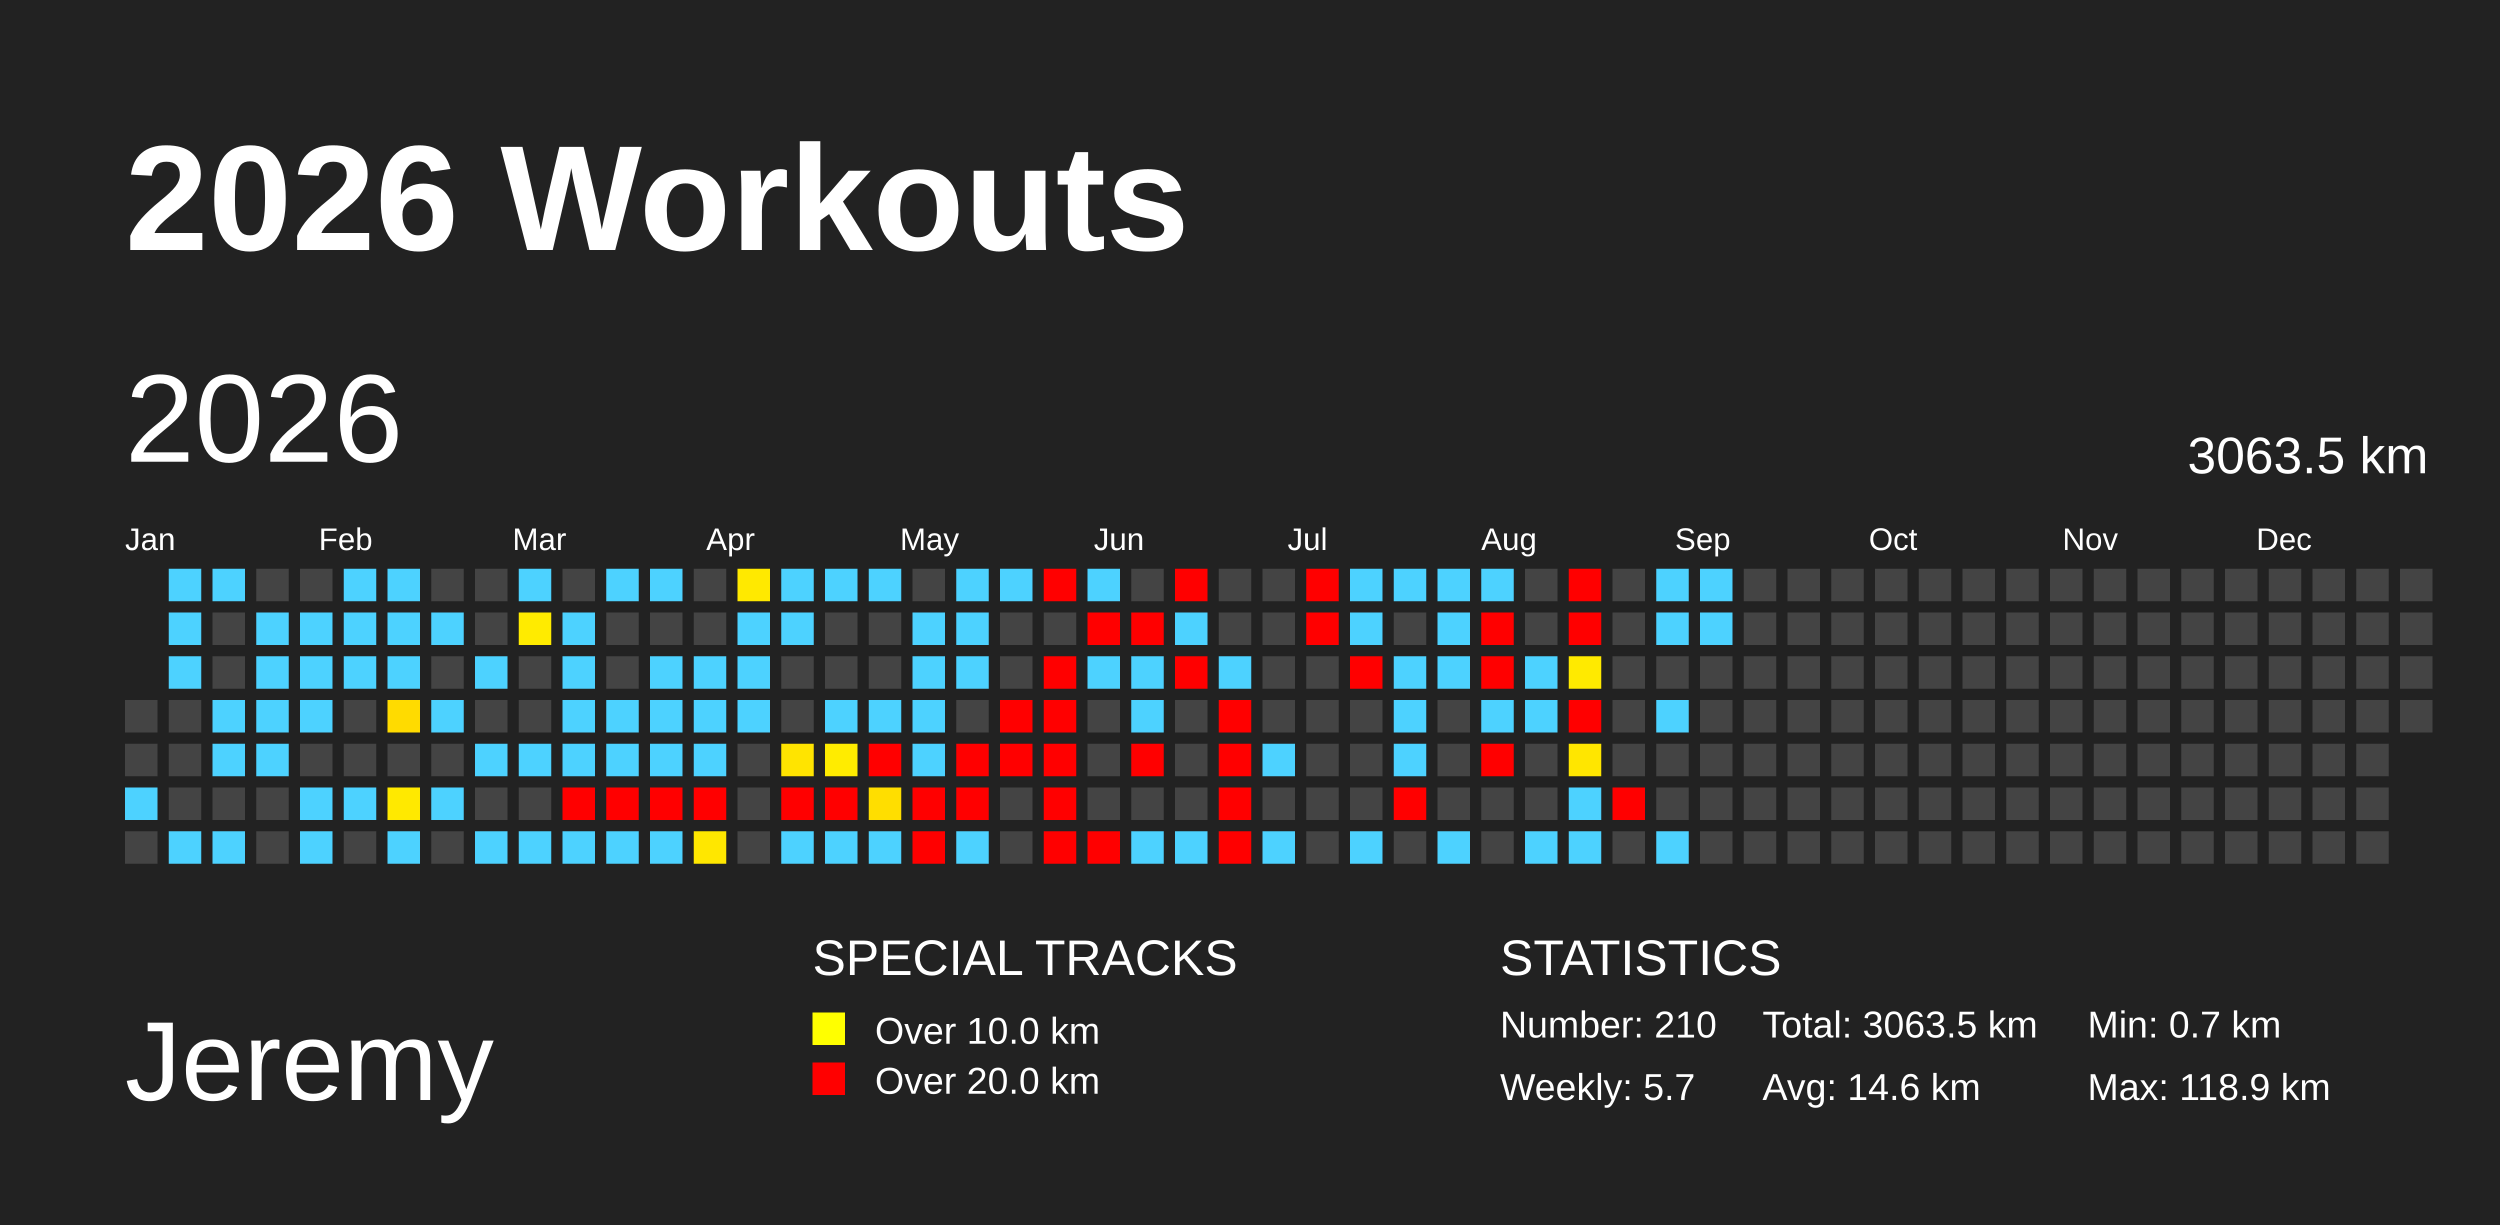
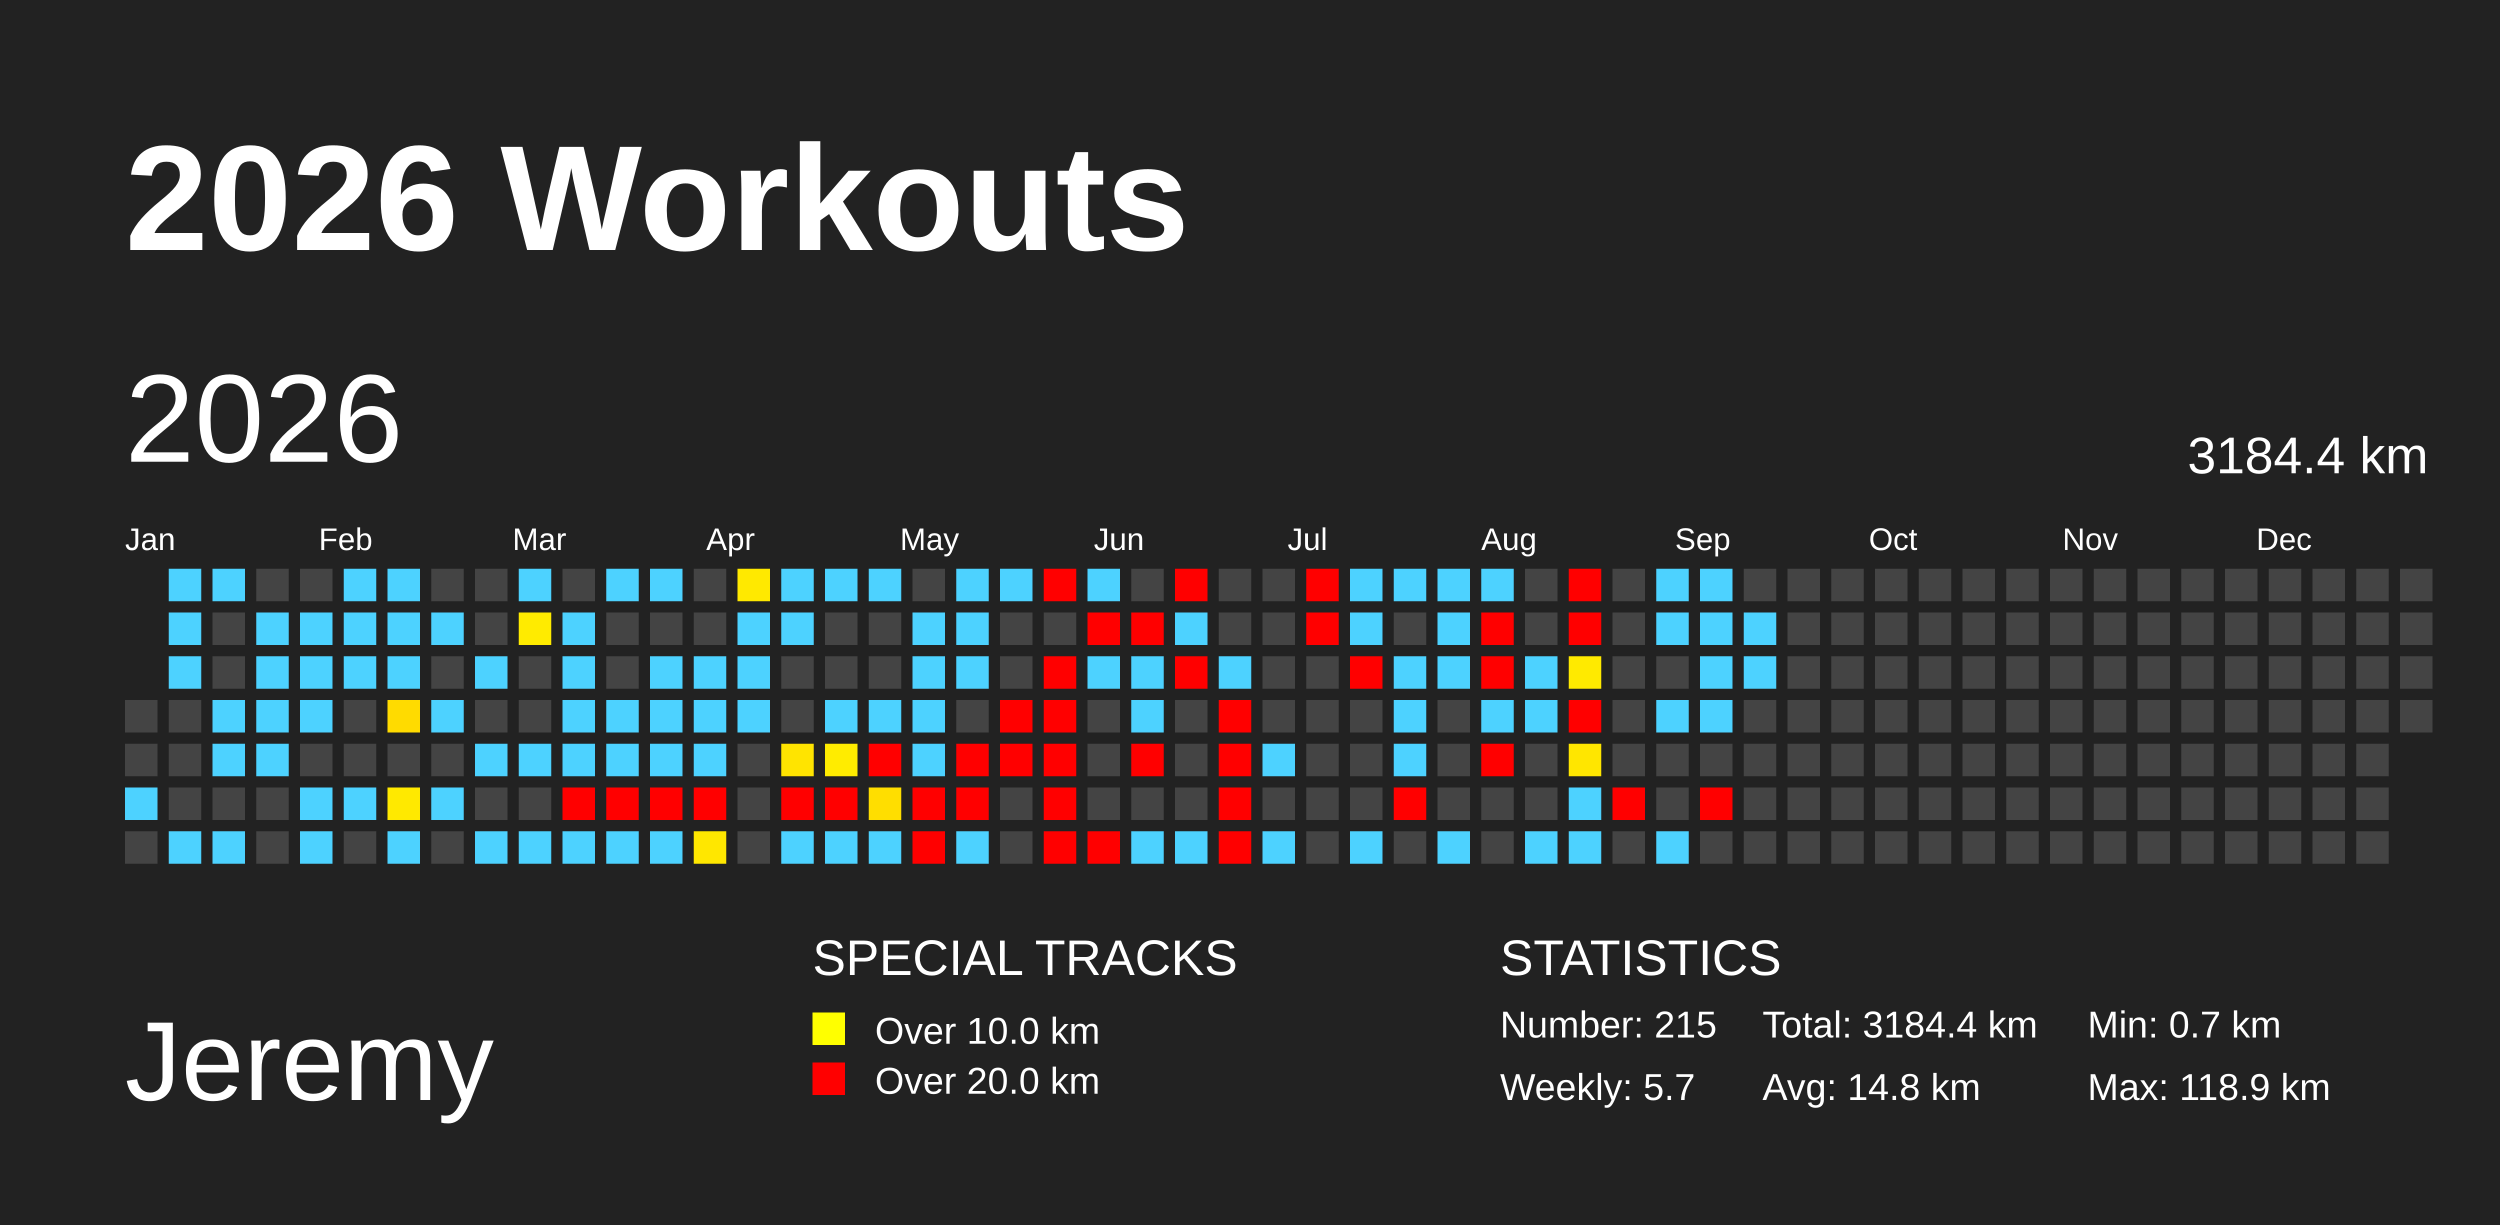
<svg xmlns="http://www.w3.org/2000/svg" baseProfile="full" height="98mm" version="1.1" viewBox="0,0,200,98" width="200mm">
  <defs>
    <pattern height="2" id="indoor-stripe" patternUnits="userSpaceOnUse" width="2">
      <line stroke="white" stroke-opacity="0.45" stroke-width="0.5" x1="0" x2="2" y1="2" y2="0" />
    </pattern>
  </defs>
  <rect fill="#222222" height="98" width="200" x="0" y="0" />
  <text fill="#FFFFFF" style="font-size:12px; font-family:Arial; font-weight:bold;" x="10" y="20">2026 Workouts</text>
  <text fill="#FFFFFF" style="font-size:9px; font-family:Arial" x="10" y="88">Jeremy</text>
  <text fill="#FFFFFF" style="font-size:4px; font-family:Arial" x="65" y="78">SPECIAL TRACKS</text>
  <rect fill="yellow" height="2.6" width="2.6" x="65" y="81" />
  <text fill="#FFFFFF" style="font-size:3px; font-family:Arial" x="70" y="83.5">Over 10.0 km</text>
  <rect fill="red" height="2.6" width="2.6" x="65" y="85" />
  <text fill="#FFFFFF" style="font-size:3px; font-family:Arial" x="70" y="87.5">Over 20.0 km</text>
  <text fill="#FFFFFF" style="font-size:4px; font-family:Arial" x="120" y="78">STATISTICS</text>
-   <text fill="#FFFFFF" style="font-size:3px; font-family:Arial" x="120" y="83">Number: 210</text>
+   <text fill="#FFFFFF" style="font-size:3px; font-family:Arial" x="120" y="83">Number: 215</text>
  <text fill="#FFFFFF" style="font-size:3px; font-family:Arial" x="120" y="88">Weekly: 5.7</text>
-   <text fill="#FFFFFF" style="font-size:3px; font-family:Arial" x="141" y="83">Total: 3063.5 km</text>
-   <text fill="#FFFFFF" style="font-size:3px; font-family:Arial" x="141" y="88">Avg: 14.6 km</text>
+   <text fill="#FFFFFF" style="font-size:3px; font-family:Arial" x="141" y="83">Total: 3184.4 km</text>
+   <text fill="#FFFFFF" style="font-size:3px; font-family:Arial" x="141" y="88">Avg: 14.8 km</text>
  <text fill="#FFFFFF" style="font-size:3px; font-family:Arial" x="167" y="83">Min: 0.7 km</text>
  <text fill="#FFFFFF" style="font-size:3px; font-family:Arial" x="167" y="88">Max: 118.9 km</text>
  <text dominant-baseline="hanging" fill="#FFFFFF" style="font-size:10.0px; font-family:Arial;" x="10" y="30">2026</text>
-   <text dominant-baseline="hanging" fill="#FFFFFF" style="font-size:4.125px; font-family:Arial;" x="175" y="35">3063.5 km</text>
+   <text dominant-baseline="hanging" fill="#FFFFFF" style="font-size:4.125px; font-family:Arial;" x="175" y="35">3184.4 km</text>
  <text fill="#FFFFFF" style="font-size:2.5px; font-family:Arial" x="10.0" y="44">Jan</text>
  <text fill="#FFFFFF" style="font-size:2.5px; font-family:Arial" x="25.5" y="44">Feb</text>
  <text fill="#FFFFFF" style="font-size:2.5px; font-family:Arial" x="41.0" y="44">Mar</text>
  <text fill="#FFFFFF" style="font-size:2.5px; font-family:Arial" x="56.5" y="44">Apr</text>
  <text fill="#FFFFFF" style="font-size:2.5px; font-family:Arial" x="72.0" y="44">May</text>
  <text fill="#FFFFFF" style="font-size:2.5px; font-family:Arial" x="87.5" y="44">Jun</text>
  <text fill="#FFFFFF" style="font-size:2.5px; font-family:Arial" x="103.0" y="44">Jul</text>
  <text fill="#FFFFFF" style="font-size:2.5px; font-family:Arial" x="118.5" y="44">Aug</text>
  <text fill="#FFFFFF" style="font-size:2.5px; font-family:Arial" x="134.0" y="44">Sep</text>
  <text fill="#FFFFFF" style="font-size:2.5px; font-family:Arial" x="149.5" y="44">Oct</text>
  <text fill="#FFFFFF" style="font-size:2.5px; font-family:Arial" x="165.0" y="44">Nov</text>
  <text fill="#FFFFFF" style="font-size:2.5px; font-family:Arial" x="180.5" y="44">Dec</text>
  <rect fill="#444444" height="2.6" width="2.6" x="10.0" y="56.0" />
  <rect fill="#444444" height="2.6" width="2.6" x="10.0" y="59.5" />
  <rect fill="#4dd2ff" height="2.6" width="2.6" x="10.0" y="63.0" />
  <rect fill="#444444" height="2.6" width="2.6" x="10.0" y="66.5" />
  <rect fill="#4dd2ff" height="2.6" width="2.6" x="13.5" y="45.5" />
  <rect fill="#4dd2ff" height="2.6" width="2.6" x="13.5" y="49.0" />
  <rect fill="#4dd2ff" height="2.6" width="2.6" x="13.5" y="52.5" />
  <rect fill="#444444" height="2.6" width="2.6" x="13.5" y="56.0" />
  <rect fill="#444444" height="2.6" width="2.6" x="13.5" y="59.5" />
  <rect fill="#444444" height="2.6" width="2.6" x="13.5" y="63.0" />
  <rect fill="#4dd2ff" height="2.6" width="2.6" x="13.5" y="66.5" />
  <rect fill="#4dd2ff" height="2.6" width="2.6" x="17.0" y="45.5" />
  <rect fill="#444444" height="2.6" width="2.6" x="17.0" y="49.0" />
  <rect fill="#444444" height="2.6" width="2.6" x="17.0" y="52.5" />
  <rect fill="#4dd2ff" height="2.6" width="2.6" x="17.0" y="56.0" />
  <rect fill="#4dd2ff" height="2.6" width="2.6" x="17.0" y="59.5" />
  <rect fill="#444444" height="2.6" width="2.6" x="17.0" y="63.0" />
  <rect fill="#4dd2ff" height="2.6" width="2.6" x="17.0" y="66.5" />
  <rect fill="#444444" height="2.6" width="2.6" x="20.5" y="45.5" />
  <rect fill="#4dd2ff" height="2.6" width="2.6" x="20.5" y="49.0" />
  <rect fill="#4dd2ff" height="2.6" width="2.6" x="20.5" y="52.5" />
  <rect fill="#4dd2ff" height="2.6" width="2.6" x="20.5" y="56.0" />
  <rect fill="#4dd2ff" height="2.6" width="2.6" x="20.5" y="59.5" />
  <rect fill="#444444" height="2.6" width="2.6" x="20.5" y="63.0" />
  <rect fill="#444444" height="2.6" width="2.6" x="20.5" y="66.5" />
  <rect fill="#444444" height="2.6" width="2.6" x="24.0" y="45.5" />
  <rect fill="#4dd2ff" height="2.6" width="2.6" x="24.0" y="49.0" />
  <rect fill="#4dd2ff" height="2.6" width="2.6" x="24.0" y="52.5" />
  <rect fill="#4dd2ff" height="2.6" width="2.6" x="24.0" y="56.0" />
  <rect fill="#444444" height="2.6" width="2.6" x="24.0" y="59.5" />
  <rect fill="#4dd2ff" height="2.6" width="2.6" x="24.0" y="63.0" />
  <rect fill="#4dd2ff" height="2.6" width="2.6" x="24.0" y="66.5" />
  <rect fill="#4dd2ff" height="2.6" width="2.6" x="27.5" y="45.5" />
  <rect fill="#4dd2ff" height="2.6" width="2.6" x="27.5" y="49.0" />
  <rect fill="#4dd2ff" height="2.6" width="2.6" x="27.5" y="52.5" />
  <rect fill="#444444" height="2.6" width="2.6" x="27.5" y="56.0" />
  <rect fill="#444444" height="2.6" width="2.6" x="27.5" y="59.5" />
  <rect fill="#4dd2ff" height="2.6" width="2.6" x="27.5" y="63.0" />
  <rect fill="#444444" height="2.6" width="2.6" x="27.5" y="66.5" />
  <rect fill="#4dd2ff" height="2.6" width="2.6" x="31.0" y="45.5" />
  <rect fill="#4dd2ff" height="2.6" width="2.6" x="31.0" y="49.0" />
  <rect fill="#4dd2ff" height="2.6" width="2.6" x="31.0" y="52.5" />
  <rect fill="#ffdb00" height="2.6" width="2.6" x="31.0" y="56.0" />
  <rect fill="#444444" height="2.6" width="2.6" x="31.0" y="59.5" />
  <rect fill="#ffe900" height="2.6" width="2.6" x="31.0" y="63.0" />
  <rect fill="#4dd2ff" height="2.6" width="2.6" x="31.0" y="66.5" />
  <rect fill="#444444" height="2.6" width="2.6" x="34.5" y="45.5" />
  <rect fill="#4dd2ff" height="2.6" width="2.6" x="34.5" y="49.0" />
  <rect fill="#444444" height="2.6" width="2.6" x="34.5" y="52.5" />
  <rect fill="#4dd2ff" height="2.6" width="2.6" x="34.5" y="56.0" />
  <rect fill="#444444" height="2.6" width="2.6" x="34.5" y="59.5" />
  <rect fill="#4dd2ff" height="2.6" width="2.6" x="34.5" y="63.0" />
  <rect fill="#444444" height="2.6" width="2.6" x="34.5" y="66.5" />
  <rect fill="#444444" height="2.6" width="2.6" x="38.0" y="45.5" />
  <rect fill="#444444" height="2.6" width="2.6" x="38.0" y="49.0" />
  <rect fill="#4dd2ff" height="2.6" width="2.6" x="38.0" y="52.5" />
  <rect fill="#444444" height="2.6" width="2.6" x="38.0" y="56.0" />
  <rect fill="#4dd2ff" height="2.6" width="2.6" x="38.0" y="59.5" />
  <rect fill="#444444" height="2.6" width="2.6" x="38.0" y="63.0" />
  <rect fill="#4dd2ff" height="2.6" width="2.6" x="38.0" y="66.5" />
  <rect fill="#4dd2ff" height="2.6" width="2.6" x="41.5" y="45.5" />
  <rect fill="#ffeb00" height="2.6" width="2.6" x="41.5" y="49.0" />
  <rect fill="#444444" height="2.6" width="2.6" x="41.5" y="52.5" />
  <rect fill="#444444" height="2.6" width="2.6" x="41.5" y="56.0" />
  <rect fill="#4dd2ff" height="2.6" width="2.6" x="41.5" y="59.5" />
  <rect fill="#444444" height="2.6" width="2.6" x="41.5" y="63.0" />
  <rect fill="#4dd2ff" height="2.6" width="2.6" x="41.5" y="66.5" />
  <rect fill="#444444" height="2.6" width="2.6" x="45.0" y="45.5" />
  <rect fill="#4dd2ff" height="2.6" width="2.6" x="45.0" y="49.0" />
  <rect fill="#4dd2ff" height="2.6" width="2.6" x="45.0" y="52.5" />
  <rect fill="#4dd2ff" height="2.6" width="2.6" x="45.0" y="56.0" />
  <rect fill="#4dd2ff" height="2.6" width="2.6" x="45.0" y="59.5" />
  <rect fill="red" height="2.6" width="2.6" x="45.0" y="63.0" />
  <rect fill="#4dd2ff" height="2.6" width="2.6" x="45.0" y="66.5" />
  <rect fill="#4dd2ff" height="2.6" width="2.6" x="48.5" y="45.5" />
  <rect fill="#444444" height="2.6" width="2.6" x="48.5" y="49.0" />
  <rect fill="#444444" height="2.6" width="2.6" x="48.5" y="52.5" />
  <rect fill="#4dd2ff" height="2.6" width="2.6" x="48.5" y="56.0" />
  <rect fill="#4dd2ff" height="2.6" width="2.6" x="48.5" y="59.5" />
  <rect fill="red" height="2.6" width="2.6" x="48.5" y="63.0" />
  <rect fill="#4dd2ff" height="2.6" width="2.6" x="48.5" y="66.5" />
  <rect fill="#4dd2ff" height="2.6" width="2.6" x="52.0" y="45.5" />
  <rect fill="#444444" height="2.6" width="2.6" x="52.0" y="49.0" />
  <rect fill="#4dd2ff" height="2.6" width="2.6" x="52.0" y="52.5" />
  <rect fill="#4dd2ff" height="2.6" width="2.6" x="52.0" y="56.0" />
  <rect fill="#4dd2ff" height="2.6" width="2.6" x="52.0" y="59.5" />
  <rect fill="red" height="2.6" width="2.6" x="52.0" y="63.0" />
  <rect fill="#4dd2ff" height="2.6" width="2.6" x="52.0" y="66.5" />
  <rect fill="#444444" height="2.6" width="2.6" x="55.5" y="45.5" />
  <rect fill="#444444" height="2.6" width="2.6" x="55.5" y="49.0" />
  <rect fill="#4dd2ff" height="2.6" width="2.6" x="55.5" y="52.5" />
  <rect fill="#4dd2ff" height="2.6" width="2.6" x="55.5" y="56.0" />
  <rect fill="#4dd2ff" height="2.6" width="2.6" x="55.5" y="59.5" />
  <rect fill="red" height="2.6" width="2.6" x="55.5" y="63.0" />
  <rect fill="#ffe700" height="2.6" width="2.6" x="55.5" y="66.5" />
  <rect fill="#ffe900" height="2.6" width="2.6" x="59.0" y="45.5" />
  <rect fill="#4dd2ff" height="2.6" width="2.6" x="59.0" y="49.0" />
  <rect fill="#4dd2ff" height="2.6" width="2.6" x="59.0" y="52.5" />
  <rect fill="#4dd2ff" height="2.6" width="2.6" x="59.0" y="56.0" />
  <rect fill="#444444" height="2.6" width="2.6" x="59.0" y="59.5" />
  <rect fill="#444444" height="2.6" width="2.6" x="59.0" y="63.0" />
  <rect fill="#444444" height="2.6" width="2.6" x="59.0" y="66.5" />
  <rect fill="#4dd2ff" height="2.6" width="2.6" x="62.5" y="45.5" />
  <rect fill="#4dd2ff" height="2.6" width="2.6" x="62.5" y="49.0" />
  <rect fill="#444444" height="2.6" width="2.6" x="62.5" y="52.5" />
  <rect fill="#444444" height="2.6" width="2.6" x="62.5" y="56.0" />
  <rect fill="#ffe400" height="2.6" width="2.6" x="62.5" y="59.5" />
  <rect fill="red" height="2.6" width="2.6" x="62.5" y="63.0" />
  <rect fill="#4dd2ff" height="2.6" width="2.6" x="62.5" y="66.5" />
  <rect fill="#4dd2ff" height="2.6" width="2.6" x="66.0" y="45.5" />
  <rect fill="#444444" height="2.6" width="2.6" x="66.0" y="49.0" />
  <rect fill="#444444" height="2.6" width="2.6" x="66.0" y="52.5" />
  <rect fill="#4dd2ff" height="2.6" width="2.6" x="66.0" y="56.0" />
  <rect fill="#ffec00" height="2.6" width="2.6" x="66.0" y="59.5" />
  <rect fill="red" height="2.6" width="2.6" x="66.0" y="63.0" />
  <rect fill="#4dd2ff" height="2.6" width="2.6" x="66.0" y="66.5" />
  <rect fill="#4dd2ff" height="2.6" width="2.6" x="69.5" y="45.5" />
  <rect fill="#444444" height="2.6" width="2.6" x="69.5" y="49.0" />
  <rect fill="#444444" height="2.6" width="2.6" x="69.5" y="52.5" />
  <rect fill="#4dd2ff" height="2.6" width="2.6" x="69.5" y="56.0" />
  <rect fill="red" height="2.6" width="2.6" x="69.5" y="59.5" />
  <rect fill="#ffde00" height="2.6" width="2.6" x="69.5" y="63.0" />
  <rect fill="#4dd2ff" height="2.6" width="2.6" x="69.5" y="66.5" />
  <rect fill="#444444" height="2.6" width="2.6" x="73.0" y="45.5" />
  <rect fill="#4dd2ff" height="2.6" width="2.6" x="73.0" y="49.0" />
  <rect fill="#4dd2ff" height="2.6" width="2.6" x="73.0" y="52.5" />
  <rect fill="#4dd2ff" height="2.6" width="2.6" x="73.0" y="56.0" />
  <rect fill="#4dd2ff" height="2.6" width="2.6" x="73.0" y="59.5" />
  <rect fill="red" height="2.6" width="2.6" x="73.0" y="63.0" />
  <rect fill="red" height="2.6" width="2.6" x="73.0" y="66.5" />
  <rect fill="#4dd2ff" height="2.6" width="2.6" x="76.5" y="45.5" />
  <rect fill="#4dd2ff" height="2.6" width="2.6" x="76.5" y="49.0" />
  <rect fill="#4dd2ff" height="2.6" width="2.6" x="76.5" y="52.5" />
  <rect fill="#444444" height="2.6" width="2.6" x="76.5" y="56.0" />
  <rect fill="red" height="2.6" width="2.6" x="76.5" y="59.5" />
  <rect fill="red" height="2.6" width="2.6" x="76.5" y="63.0" />
  <rect fill="#4dd2ff" height="2.6" width="2.6" x="76.5" y="66.5" />
  <rect fill="#4dd2ff" height="2.6" width="2.6" x="80.0" y="45.5" />
  <rect fill="#444444" height="2.6" width="2.6" x="80.0" y="49.0" />
  <rect fill="#444444" height="2.6" width="2.6" x="80.0" y="52.5" />
  <rect fill="red" height="2.6" width="2.6" x="80.0" y="56.0" />
  <rect fill="red" height="2.6" width="2.6" x="80.0" y="59.5" />
  <rect fill="#444444" height="2.6" width="2.6" x="80.0" y="63.0" />
  <rect fill="#444444" height="2.6" width="2.6" x="80.0" y="66.5" />
  <rect fill="red" height="2.6" width="2.6" x="83.5" y="45.5" />
  <rect fill="#444444" height="2.6" width="2.6" x="83.5" y="49.0" />
  <rect fill="red" height="2.6" width="2.6" x="83.5" y="52.5" />
  <rect fill="red" height="2.6" width="2.6" x="83.5" y="56.0" />
  <rect fill="red" height="2.6" width="2.6" x="83.5" y="59.5" />
  <rect fill="red" height="2.6" width="2.6" x="83.5" y="63.0" />
  <rect fill="red" height="2.6" width="2.6" x="83.5" y="66.5" />
  <rect fill="#4dd2ff" height="2.6" width="2.6" x="87.0" y="45.5" />
  <rect fill="red" height="2.6" width="2.6" x="87.0" y="49.0" />
  <rect fill="#4dd2ff" height="2.6" width="2.6" x="87.0" y="52.5" />
  <rect fill="#444444" height="2.6" width="2.6" x="87.0" y="56.0" />
  <rect fill="#444444" height="2.6" width="2.6" x="87.0" y="59.5" />
  <rect fill="#444444" height="2.6" width="2.6" x="87.0" y="63.0" />
  <rect fill="red" height="2.6" width="2.6" x="87.0" y="66.5" />
  <rect fill="#444444" height="2.6" width="2.6" x="90.5" y="45.5" />
  <rect fill="red" height="2.6" width="2.6" x="90.5" y="49.0" />
  <rect fill="#4dd2ff" height="2.6" width="2.6" x="90.5" y="52.5" />
  <rect fill="#4dd2ff" height="2.6" width="2.6" x="90.5" y="56.0" />
  <rect fill="red" height="2.6" width="2.6" x="90.5" y="59.5" />
  <rect fill="#444444" height="2.6" width="2.6" x="90.5" y="63.0" />
  <rect fill="#4dd2ff" height="2.6" width="2.6" x="90.5" y="66.5" />
  <rect fill="red" height="2.6" width="2.6" x="94.0" y="45.5" />
  <rect fill="#4dd2ff" height="2.6" width="2.6" x="94.0" y="49.0" />
  <rect fill="red" height="2.6" width="2.6" x="94.0" y="52.5" />
  <rect fill="#444444" height="2.6" width="2.6" x="94.0" y="56.0" />
  <rect fill="#444444" height="2.6" width="2.6" x="94.0" y="59.5" />
  <rect fill="#444444" height="2.6" width="2.6" x="94.0" y="63.0" />
  <rect fill="#4dd2ff" height="2.6" width="2.6" x="94.0" y="66.5" />
  <rect fill="#444444" height="2.6" width="2.6" x="97.5" y="45.5" />
  <rect fill="#444444" height="2.6" width="2.6" x="97.5" y="49.0" />
  <rect fill="#4dd2ff" height="2.6" width="2.6" x="97.5" y="52.5" />
  <rect fill="red" height="2.6" width="2.6" x="97.5" y="56.0" />
  <rect fill="red" height="2.6" width="2.6" x="97.5" y="59.5" />
  <rect fill="red" height="2.6" width="2.6" x="97.5" y="63.0" />
  <rect fill="red" height="2.6" width="2.6" x="97.5" y="66.5" />
  <rect fill="#444444" height="2.6" width="2.6" x="101.0" y="45.5" />
  <rect fill="#444444" height="2.6" width="2.6" x="101.0" y="49.0" />
  <rect fill="#444444" height="2.6" width="2.6" x="101.0" y="52.5" />
  <rect fill="#444444" height="2.6" width="2.6" x="101.0" y="56.0" />
  <rect fill="#4dd2ff" height="2.6" width="2.6" x="101.0" y="59.5" />
  <rect fill="#444444" height="2.6" width="2.6" x="101.0" y="63.0" />
  <rect fill="#4dd2ff" height="2.6" width="2.6" x="101.0" y="66.5" />
  <rect fill="red" height="2.6" width="2.6" x="104.5" y="45.5" />
  <rect fill="red" height="2.6" width="2.6" x="104.5" y="49.0" />
  <rect fill="#444444" height="2.6" width="2.6" x="104.5" y="52.5" />
  <rect fill="#444444" height="2.6" width="2.6" x="104.5" y="56.0" />
  <rect fill="#444444" height="2.6" width="2.6" x="104.5" y="59.5" />
  <rect fill="#444444" height="2.6" width="2.6" x="104.5" y="63.0" />
  <rect fill="#444444" height="2.6" width="2.6" x="104.5" y="66.5" />
  <rect fill="#4dd2ff" height="2.6" width="2.6" x="108.0" y="45.5" />
  <rect fill="#4dd2ff" height="2.6" width="2.6" x="108.0" y="49.0" />
  <rect fill="red" height="2.6" width="2.6" x="108.0" y="52.5" />
  <rect fill="#444444" height="2.6" width="2.6" x="108.0" y="56.0" />
  <rect fill="#444444" height="2.6" width="2.6" x="108.0" y="59.5" />
  <rect fill="#444444" height="2.6" width="2.6" x="108.0" y="63.0" />
  <rect fill="#4dd2ff" height="2.6" width="2.6" x="108.0" y="66.5" />
  <rect fill="#4dd2ff" height="2.6" width="2.6" x="111.5" y="45.5" />
  <rect fill="#444444" height="2.6" width="2.6" x="111.5" y="49.0" />
  <rect fill="#4dd2ff" height="2.6" width="2.6" x="111.5" y="52.5" />
  <rect fill="#4dd2ff" height="2.6" width="2.6" x="111.5" y="56.0" />
  <rect fill="#4dd2ff" height="2.6" width="2.6" x="111.5" y="59.5" />
  <rect fill="red" height="2.6" width="2.6" x="111.5" y="63.0" />
  <rect fill="#444444" height="2.6" width="2.6" x="111.5" y="66.5" />
  <rect fill="#4dd2ff" height="2.6" width="2.6" x="115.0" y="45.5" />
  <rect fill="#4dd2ff" height="2.6" width="2.6" x="115.0" y="49.0" />
  <rect fill="#4dd2ff" height="2.6" width="2.6" x="115.0" y="52.5" />
  <rect fill="#444444" height="2.6" width="2.6" x="115.0" y="56.0" />
  <rect fill="#444444" height="2.6" width="2.6" x="115.0" y="59.5" />
  <rect fill="#444444" height="2.6" width="2.6" x="115.0" y="63.0" />
  <rect fill="#4dd2ff" height="2.6" width="2.6" x="115.0" y="66.5" />
  <rect fill="#4dd2ff" height="2.6" width="2.6" x="118.5" y="45.5" />
  <rect fill="red" height="2.6" width="2.6" x="118.5" y="49.0" />
  <rect fill="red" height="2.6" width="2.6" x="118.5" y="52.5" />
  <rect fill="#4dd2ff" height="2.6" width="2.6" x="118.5" y="56.0" />
  <rect fill="red" height="2.6" width="2.6" x="118.5" y="59.5" />
  <rect fill="#444444" height="2.6" width="2.6" x="118.5" y="63.0" />
  <rect fill="#444444" height="2.6" width="2.6" x="118.5" y="66.5" />
  <rect fill="#444444" height="2.6" width="2.6" x="122.0" y="45.5" />
  <rect fill="#444444" height="2.6" width="2.6" x="122.0" y="49.0" />
  <rect fill="#4dd2ff" height="2.6" width="2.6" x="122.0" y="52.5" />
  <rect fill="#4dd2ff" height="2.6" width="2.6" x="122.0" y="56.0" />
  <rect fill="#444444" height="2.6" width="2.6" x="122.0" y="59.5" />
  <rect fill="#444444" height="2.6" width="2.6" x="122.0" y="63.0" />
  <rect fill="#4dd2ff" height="2.6" width="2.6" x="122.0" y="66.5" />
  <rect fill="red" height="2.6" width="2.6" x="125.5" y="45.5" />
  <rect fill="red" height="2.6" width="2.6" x="125.5" y="49.0" />
  <rect fill="#ffea00" height="2.6" width="2.6" x="125.5" y="52.5" />
  <rect fill="red" height="2.6" width="2.6" x="125.5" y="56.0" />
  <rect fill="#ffe600" height="2.6" width="2.6" x="125.5" y="59.5" />
  <rect fill="#4dd2ff" height="2.6" width="2.6" x="125.5" y="63.0" />
  <rect fill="#4dd2ff" height="2.6" width="2.6" x="125.5" y="66.5" />
  <rect fill="#444444" height="2.6" width="2.6" x="129.0" y="45.5" />
  <rect fill="#444444" height="2.6" width="2.6" x="129.0" y="49.0" />
  <rect fill="#444444" height="2.6" width="2.6" x="129.0" y="52.5" />
  <rect fill="#444444" height="2.6" width="2.6" x="129.0" y="56.0" />
  <rect fill="#444444" height="2.6" width="2.6" x="129.0" y="59.5" />
  <rect fill="red" height="2.6" width="2.6" x="129.0" y="63.0" />
  <rect fill="#444444" height="2.6" width="2.6" x="129.0" y="66.5" />
  <rect fill="#4dd2ff" height="2.6" width="2.6" x="132.5" y="45.5" />
  <rect fill="#4dd2ff" height="2.6" width="2.6" x="132.5" y="49.0" />
  <rect fill="#444444" height="2.6" width="2.6" x="132.5" y="52.5" />
  <rect fill="#4dd2ff" height="2.6" width="2.6" x="132.5" y="56.0" />
  <rect fill="#444444" height="2.6" width="2.6" x="132.5" y="59.5" />
  <rect fill="#444444" height="2.6" width="2.6" x="132.5" y="63.0" />
  <rect fill="#4dd2ff" height="2.6" width="2.6" x="132.5" y="66.5" />
  <rect fill="#4dd2ff" height="2.6" width="2.6" x="136.0" y="45.5" />
  <rect fill="#4dd2ff" height="2.6" width="2.6" x="136.0" y="49.0" />
-   <rect fill="#444444" height="2.6" width="2.6" x="136.0" y="52.5" />
-   <rect fill="#444444" height="2.6" width="2.6" x="136.0" y="56.0" />
+   <rect fill="#4dd2ff" height="2.6" width="2.6" x="136.0" y="52.5" />
+   <rect fill="#4dd2ff" height="2.6" width="2.6" x="136.0" y="56.0" />
  <rect fill="#444444" height="2.6" width="2.6" x="136.0" y="59.5" />
-   <rect fill="#444444" height="2.6" width="2.6" x="136.0" y="63.0" />
+   <rect fill="red" height="2.6" width="2.6" x="136.0" y="63.0" />
  <rect fill="#444444" height="2.6" width="2.6" x="136.0" y="66.5" />
  <rect fill="#444444" height="2.6" width="2.6" x="139.5" y="45.5" />
-   <rect fill="#444444" height="2.6" width="2.6" x="139.5" y="49.0" />
-   <rect fill="#444444" height="2.6" width="2.6" x="139.5" y="52.5" />
+   <rect fill="#4dd2ff" height="2.6" width="2.6" x="139.5" y="49.0" />
+   <rect fill="#4dd2ff" height="2.6" width="2.6" x="139.5" y="52.5" />
  <rect fill="#444444" height="2.6" width="2.6" x="139.5" y="56.0" />
  <rect fill="#444444" height="2.6" width="2.6" x="139.5" y="59.5" />
  <rect fill="#444444" height="2.6" width="2.6" x="139.5" y="63.0" />
  <rect fill="#444444" height="2.6" width="2.6" x="139.5" y="66.5" />
  <rect fill="#444444" height="2.6" width="2.6" x="143.0" y="45.5" />
  <rect fill="#444444" height="2.6" width="2.6" x="143.0" y="49.0" />
  <rect fill="#444444" height="2.6" width="2.6" x="143.0" y="52.5" />
  <rect fill="#444444" height="2.6" width="2.6" x="143.0" y="56.0" />
  <rect fill="#444444" height="2.6" width="2.6" x="143.0" y="59.5" />
  <rect fill="#444444" height="2.6" width="2.6" x="143.0" y="63.0" />
  <rect fill="#444444" height="2.6" width="2.6" x="143.0" y="66.5" />
  <rect fill="#444444" height="2.6" width="2.6" x="146.5" y="45.5" />
  <rect fill="#444444" height="2.6" width="2.6" x="146.5" y="49.0" />
  <rect fill="#444444" height="2.6" width="2.6" x="146.5" y="52.5" />
  <rect fill="#444444" height="2.6" width="2.6" x="146.5" y="56.0" />
  <rect fill="#444444" height="2.6" width="2.6" x="146.5" y="59.5" />
  <rect fill="#444444" height="2.6" width="2.6" x="146.5" y="63.0" />
  <rect fill="#444444" height="2.6" width="2.6" x="146.5" y="66.5" />
  <rect fill="#444444" height="2.6" width="2.6" x="150.0" y="45.5" />
  <rect fill="#444444" height="2.6" width="2.6" x="150.0" y="49.0" />
  <rect fill="#444444" height="2.6" width="2.6" x="150.0" y="52.5" />
  <rect fill="#444444" height="2.6" width="2.6" x="150.0" y="56.0" />
  <rect fill="#444444" height="2.6" width="2.6" x="150.0" y="59.5" />
  <rect fill="#444444" height="2.6" width="2.6" x="150.0" y="63.0" />
  <rect fill="#444444" height="2.6" width="2.6" x="150.0" y="66.5" />
  <rect fill="#444444" height="2.6" width="2.6" x="153.5" y="45.5" />
  <rect fill="#444444" height="2.6" width="2.6" x="153.5" y="49.0" />
  <rect fill="#444444" height="2.6" width="2.6" x="153.5" y="52.5" />
  <rect fill="#444444" height="2.6" width="2.6" x="153.5" y="56.0" />
  <rect fill="#444444" height="2.6" width="2.6" x="153.5" y="59.5" />
  <rect fill="#444444" height="2.6" width="2.6" x="153.5" y="63.0" />
  <rect fill="#444444" height="2.6" width="2.6" x="153.5" y="66.5" />
  <rect fill="#444444" height="2.6" width="2.6" x="157.0" y="45.5" />
  <rect fill="#444444" height="2.6" width="2.6" x="157.0" y="49.0" />
  <rect fill="#444444" height="2.6" width="2.6" x="157.0" y="52.5" />
  <rect fill="#444444" height="2.6" width="2.6" x="157.0" y="56.0" />
  <rect fill="#444444" height="2.6" width="2.6" x="157.0" y="59.5" />
  <rect fill="#444444" height="2.6" width="2.6" x="157.0" y="63.0" />
  <rect fill="#444444" height="2.6" width="2.6" x="157.0" y="66.5" />
  <rect fill="#444444" height="2.6" width="2.6" x="160.5" y="45.5" />
  <rect fill="#444444" height="2.6" width="2.6" x="160.5" y="49.0" />
  <rect fill="#444444" height="2.6" width="2.6" x="160.5" y="52.5" />
  <rect fill="#444444" height="2.6" width="2.6" x="160.5" y="56.0" />
  <rect fill="#444444" height="2.6" width="2.6" x="160.5" y="59.5" />
  <rect fill="#444444" height="2.6" width="2.6" x="160.5" y="63.0" />
  <rect fill="#444444" height="2.6" width="2.6" x="160.5" y="66.5" />
  <rect fill="#444444" height="2.6" width="2.6" x="164.0" y="45.5" />
  <rect fill="#444444" height="2.6" width="2.6" x="164.0" y="49.0" />
  <rect fill="#444444" height="2.6" width="2.6" x="164.0" y="52.5" />
  <rect fill="#444444" height="2.6" width="2.6" x="164.0" y="56.0" />
  <rect fill="#444444" height="2.6" width="2.6" x="164.0" y="59.5" />
  <rect fill="#444444" height="2.6" width="2.6" x="164.0" y="63.0" />
  <rect fill="#444444" height="2.6" width="2.6" x="164.0" y="66.5" />
  <rect fill="#444444" height="2.6" width="2.6" x="167.5" y="45.5" />
  <rect fill="#444444" height="2.6" width="2.6" x="167.5" y="49.0" />
  <rect fill="#444444" height="2.6" width="2.6" x="167.5" y="52.5" />
  <rect fill="#444444" height="2.6" width="2.6" x="167.5" y="56.0" />
  <rect fill="#444444" height="2.6" width="2.6" x="167.5" y="59.5" />
  <rect fill="#444444" height="2.6" width="2.6" x="167.5" y="63.0" />
  <rect fill="#444444" height="2.6" width="2.6" x="167.5" y="66.5" />
  <rect fill="#444444" height="2.6" width="2.6" x="171.0" y="45.5" />
  <rect fill="#444444" height="2.6" width="2.6" x="171.0" y="49.0" />
  <rect fill="#444444" height="2.6" width="2.6" x="171.0" y="52.5" />
  <rect fill="#444444" height="2.6" width="2.6" x="171.0" y="56.0" />
  <rect fill="#444444" height="2.6" width="2.6" x="171.0" y="59.5" />
  <rect fill="#444444" height="2.6" width="2.6" x="171.0" y="63.0" />
  <rect fill="#444444" height="2.6" width="2.6" x="171.0" y="66.5" />
  <rect fill="#444444" height="2.6" width="2.6" x="174.5" y="45.5" />
  <rect fill="#444444" height="2.6" width="2.6" x="174.5" y="49.0" />
  <rect fill="#444444" height="2.6" width="2.6" x="174.5" y="52.5" />
  <rect fill="#444444" height="2.6" width="2.6" x="174.5" y="56.0" />
  <rect fill="#444444" height="2.6" width="2.6" x="174.5" y="59.5" />
  <rect fill="#444444" height="2.6" width="2.6" x="174.5" y="63.0" />
  <rect fill="#444444" height="2.6" width="2.6" x="174.5" y="66.5" />
  <rect fill="#444444" height="2.6" width="2.6" x="178.0" y="45.5" />
  <rect fill="#444444" height="2.6" width="2.6" x="178.0" y="49.0" />
  <rect fill="#444444" height="2.6" width="2.6" x="178.0" y="52.5" />
  <rect fill="#444444" height="2.6" width="2.6" x="178.0" y="56.0" />
  <rect fill="#444444" height="2.6" width="2.6" x="178.0" y="59.5" />
  <rect fill="#444444" height="2.6" width="2.6" x="178.0" y="63.0" />
  <rect fill="#444444" height="2.6" width="2.6" x="178.0" y="66.5" />
  <rect fill="#444444" height="2.6" width="2.6" x="181.5" y="45.5" />
  <rect fill="#444444" height="2.6" width="2.6" x="181.5" y="49.0" />
  <rect fill="#444444" height="2.6" width="2.6" x="181.5" y="52.5" />
  <rect fill="#444444" height="2.6" width="2.6" x="181.5" y="56.0" />
  <rect fill="#444444" height="2.6" width="2.6" x="181.5" y="59.5" />
  <rect fill="#444444" height="2.6" width="2.6" x="181.5" y="63.0" />
  <rect fill="#444444" height="2.6" width="2.6" x="181.5" y="66.5" />
  <rect fill="#444444" height="2.6" width="2.6" x="185.0" y="45.5" />
  <rect fill="#444444" height="2.6" width="2.6" x="185.0" y="49.0" />
  <rect fill="#444444" height="2.6" width="2.6" x="185.0" y="52.5" />
  <rect fill="#444444" height="2.6" width="2.6" x="185.0" y="56.0" />
  <rect fill="#444444" height="2.6" width="2.6" x="185.0" y="59.5" />
  <rect fill="#444444" height="2.6" width="2.6" x="185.0" y="63.0" />
  <rect fill="#444444" height="2.6" width="2.6" x="185.0" y="66.5" />
  <rect fill="#444444" height="2.6" width="2.6" x="188.5" y="45.5" />
  <rect fill="#444444" height="2.6" width="2.6" x="188.5" y="49.0" />
  <rect fill="#444444" height="2.6" width="2.6" x="188.5" y="52.5" />
  <rect fill="#444444" height="2.6" width="2.6" x="188.5" y="56.0" />
  <rect fill="#444444" height="2.6" width="2.6" x="188.5" y="59.5" />
  <rect fill="#444444" height="2.6" width="2.6" x="188.5" y="63.0" />
  <rect fill="#444444" height="2.6" width="2.6" x="188.5" y="66.5" />
  <rect fill="#444444" height="2.6" width="2.6" x="192.0" y="45.5" />
  <rect fill="#444444" height="2.6" width="2.6" x="192.0" y="49.0" />
  <rect fill="#444444" height="2.6" width="2.6" x="192.0" y="52.5" />
  <rect fill="#444444" height="2.6" width="2.6" x="192.0" y="56.0" />
</svg>
